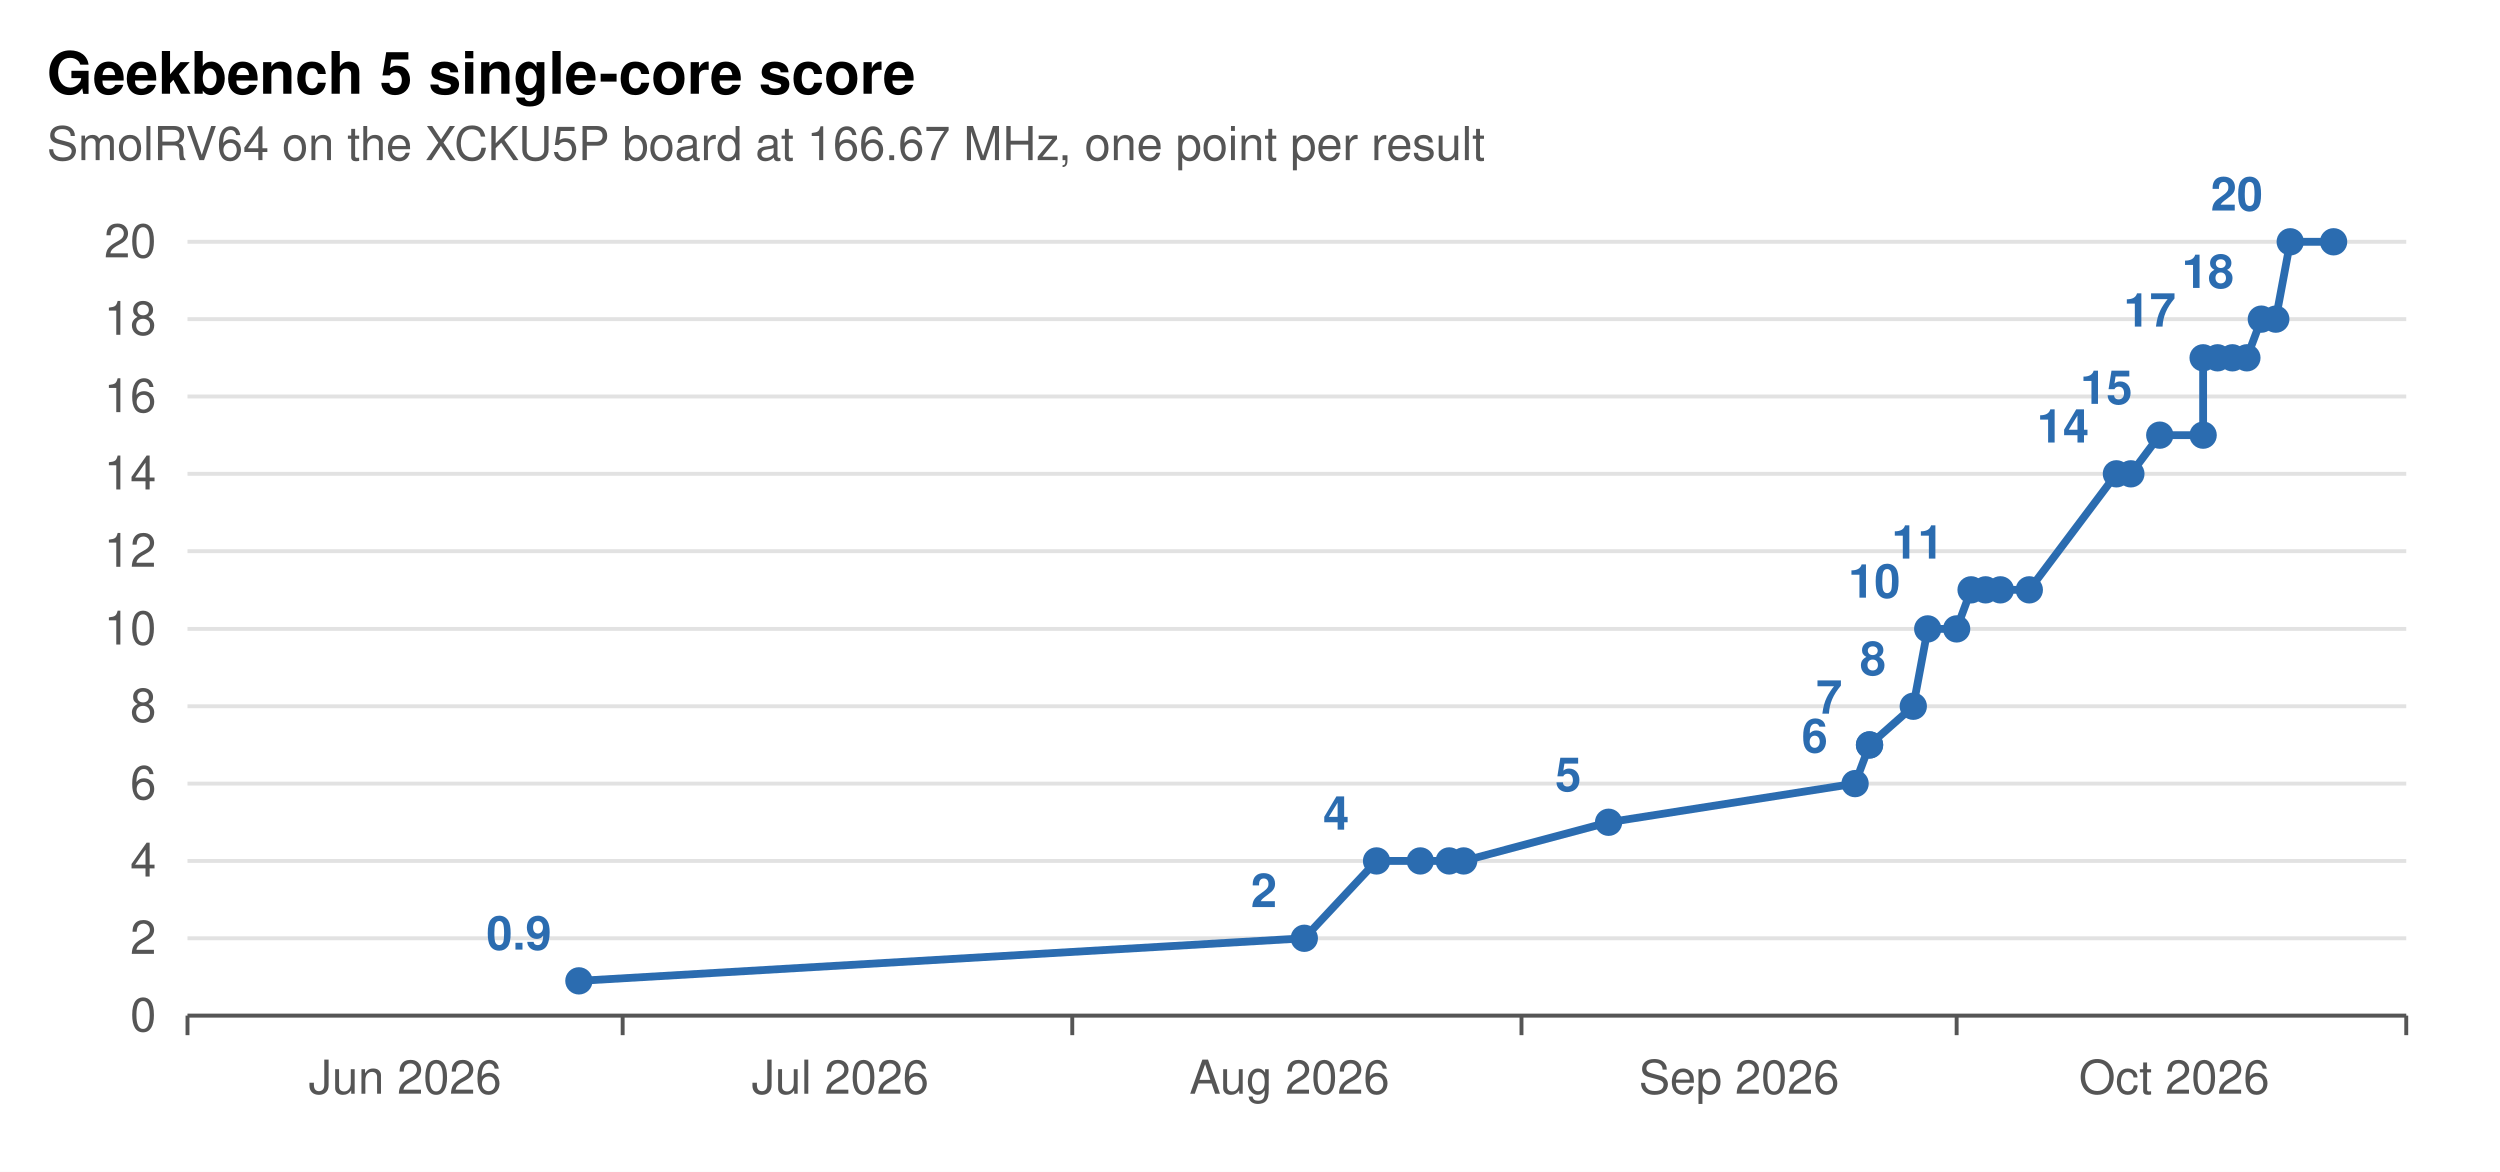
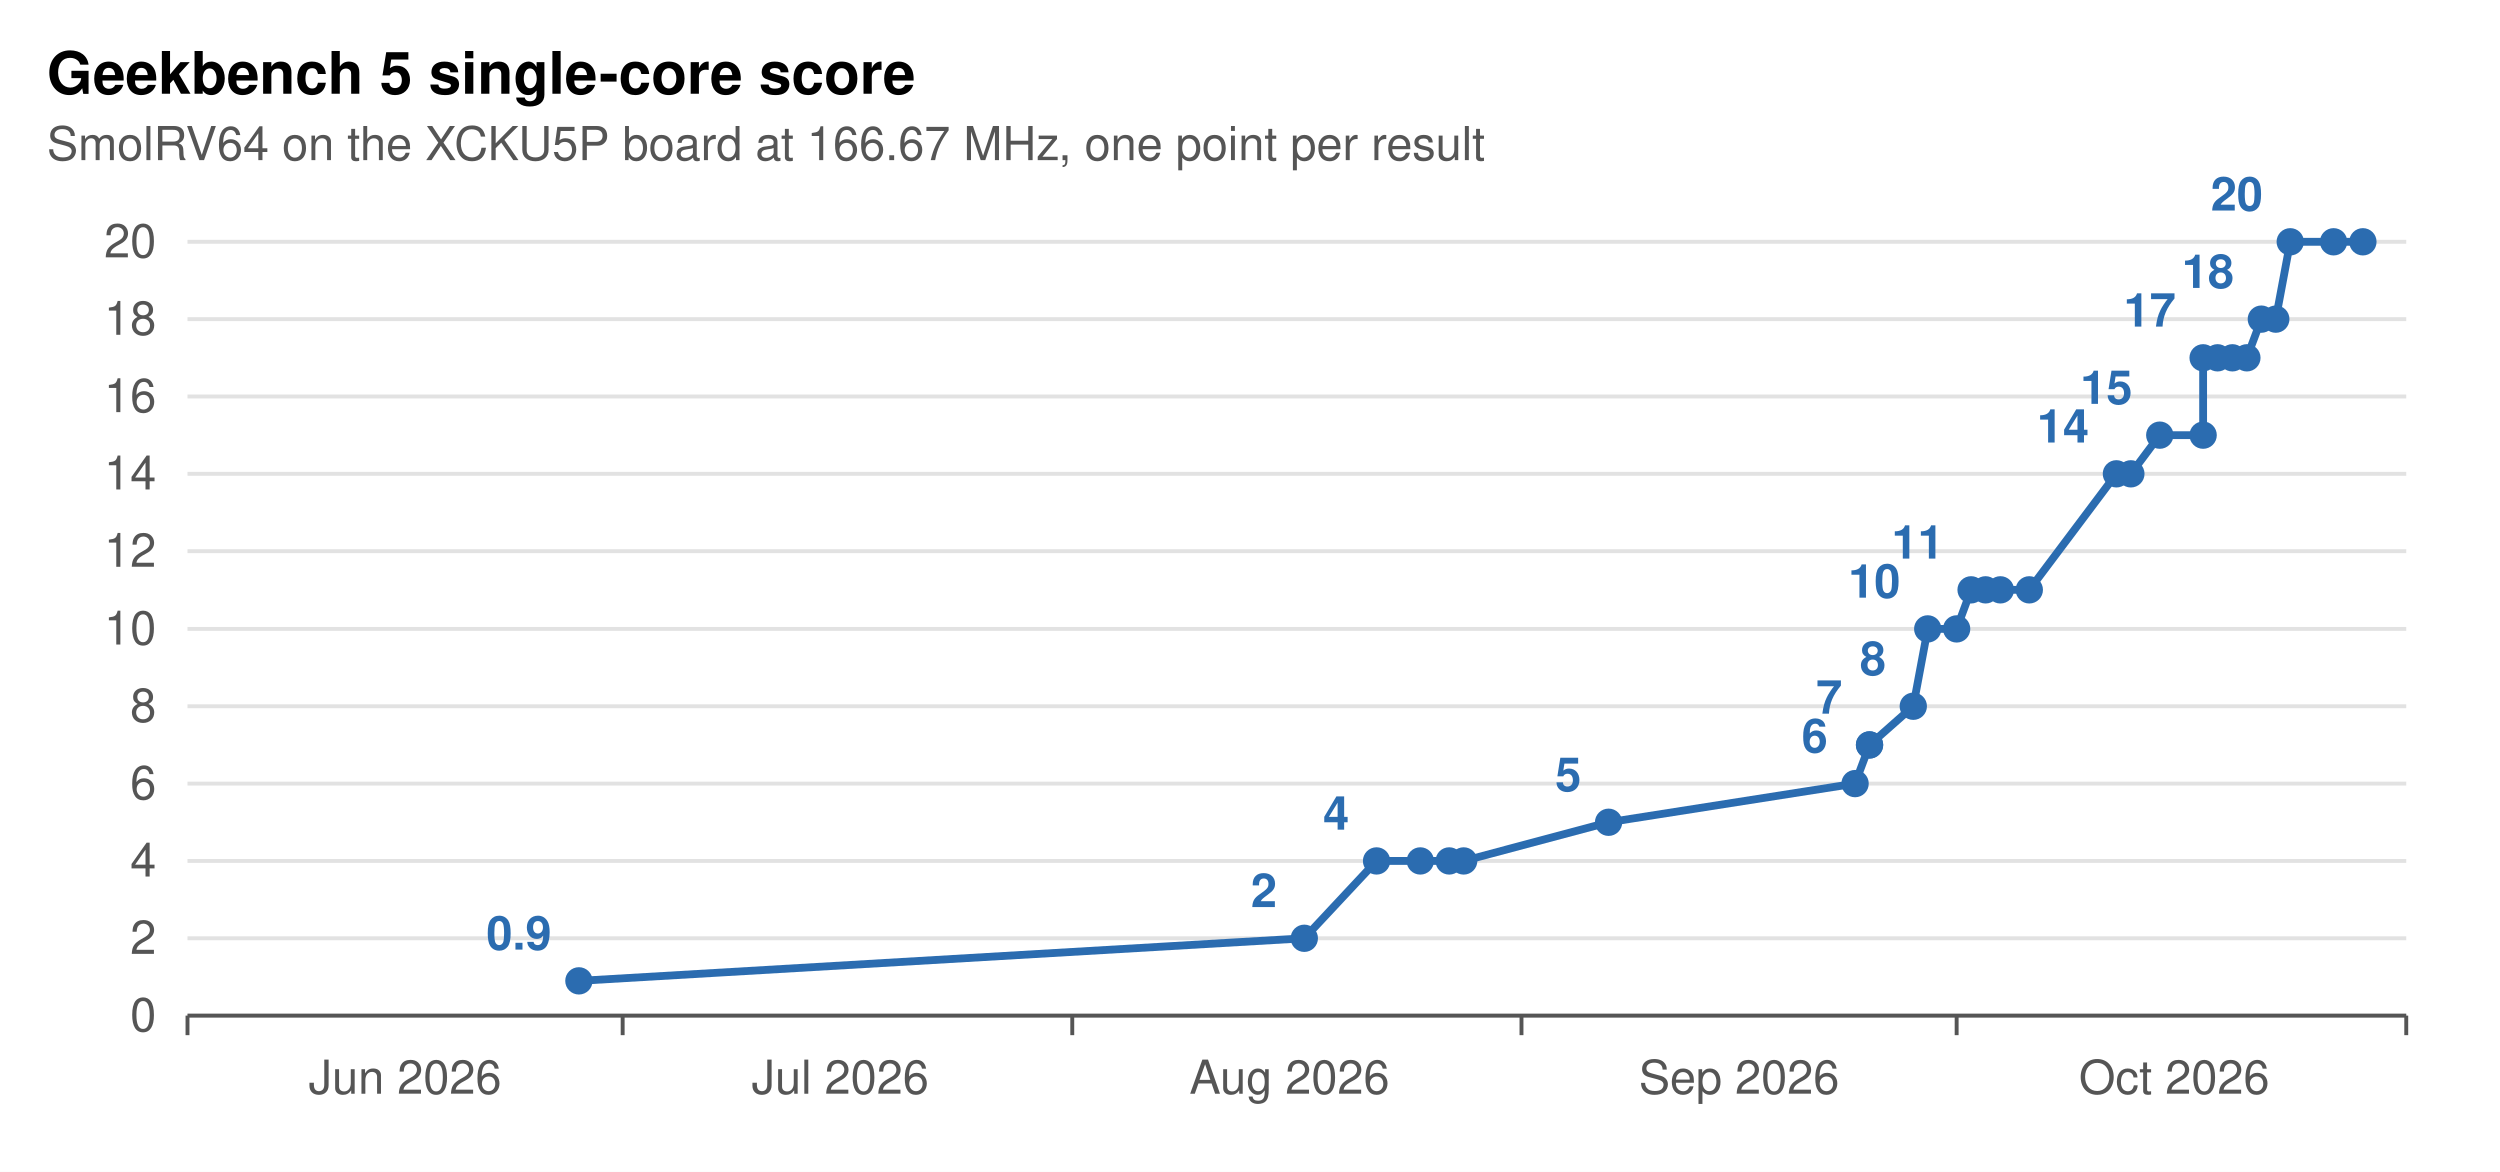
<svg xmlns="http://www.w3.org/2000/svg" width="640" height="300" viewBox="0 0 640 300" font-family="Helvetica, Arial, sans-serif" font-size="12">
  <rect width="640" height="300" fill="#ffffff" />
  <text x="12" y="24" font-size="15" font-weight="bold">Geekbench 5 single-core score</text>
  <text x="12" y="41" fill="#555">SmolRV64 on the XCKU5P board at 166.67 MHz, one point per result</text>
  <line x1="48" y1="260.0" x2="616" y2="260.0" stroke="#e2e2e2" stroke-width="1" />
  <text x="40" y="264.0" text-anchor="end" fill="#555">0</text>
  <line x1="48" y1="240.2" x2="616" y2="240.2" stroke="#e2e2e2" stroke-width="1" />
  <text x="40" y="244.2" text-anchor="end" fill="#555">2</text>
  <line x1="48" y1="220.4" x2="616" y2="220.4" stroke="#e2e2e2" stroke-width="1" />
  <text x="40" y="224.4" text-anchor="end" fill="#555">4</text>
  <line x1="48" y1="200.6" x2="616" y2="200.6" stroke="#e2e2e2" stroke-width="1" />
  <text x="40" y="204.6" text-anchor="end" fill="#555">6</text>
  <line x1="48" y1="180.8" x2="616" y2="180.8" stroke="#e2e2e2" stroke-width="1" />
  <text x="40" y="184.8" text-anchor="end" fill="#555">8</text>
  <line x1="48" y1="161.0" x2="616" y2="161.0" stroke="#e2e2e2" stroke-width="1" />
  <text x="40" y="165.0" text-anchor="end" fill="#555">10</text>
  <line x1="48" y1="141.1" x2="616" y2="141.1" stroke="#e2e2e2" stroke-width="1" />
  <text x="40" y="145.1" text-anchor="end" fill="#555">12</text>
  <line x1="48" y1="121.3" x2="616" y2="121.3" stroke="#e2e2e2" stroke-width="1" />
  <text x="40" y="125.3" text-anchor="end" fill="#555">14</text>
  <line x1="48" y1="101.5" x2="616" y2="101.5" stroke="#e2e2e2" stroke-width="1" />
  <text x="40" y="105.5" text-anchor="end" fill="#555">16</text>
  <line x1="48" y1="81.7" x2="616" y2="81.7" stroke="#e2e2e2" stroke-width="1" />
  <text x="40" y="85.7" text-anchor="end" fill="#555">18</text>
  <line x1="48" y1="61.9" x2="616" y2="61.9" stroke="#e2e2e2" stroke-width="1" />
  <text x="40" y="65.9" text-anchor="end" fill="#555">20</text>
  <line x1="48.0" y1="260" x2="48.0" y2="265" stroke="#555555" stroke-width="1" />
  <text x="103.7" y="280" text-anchor="middle" fill="#555">Jun 2026</text>
  <line x1="159.4" y1="260" x2="159.4" y2="265" stroke="#555555" stroke-width="1" />
  <text x="215.1" y="280" text-anchor="middle" fill="#555">Jul 2026</text>
  <line x1="274.5" y1="260" x2="274.5" y2="265" stroke="#555555" stroke-width="1" />
  <text x="330.1" y="280" text-anchor="middle" fill="#555">Aug 2026</text>
  <line x1="389.5" y1="260" x2="389.5" y2="265" stroke="#555555" stroke-width="1" />
  <text x="445.2" y="280" text-anchor="middle" fill="#555">Sep 2026</text>
  <line x1="500.9" y1="260" x2="500.9" y2="265" stroke="#555555" stroke-width="1" />
  <text x="556.6" y="280" text-anchor="middle" fill="#555">Oct 2026</text>
  <line x1="616.0" y1="260" x2="616.0" y2="265" stroke="#555555" stroke-width="1" />
  <line x1="48" y1="260" x2="616" y2="260" stroke="#555555" stroke-width="1" />
-   <path d="M 148.2 251.1 L 333.9 240.2 L 352.4 220.4 L 363.6 220.4 L 371.0 220.4 L 374.7 220.4 L 411.8 210.5 L 474.9 200.6 L 478.6 190.7 L 478.6 190.7 L 489.8 180.8 L 493.5 161.0 L 500.9 161.0 L 504.6 151.0 L 508.3 151.0 L 512.1 151.0 L 519.5 151.0 L 541.8 121.3 L 545.5 121.3 L 552.9 111.4 L 564.0 111.4 L 564.0 91.6 L 567.7 91.6 L 571.5 91.6 L 575.2 91.6 L 578.9 81.7 L 582.6 81.7 L 586.3 61.9 L 597.4 61.9" fill="none" stroke="#2b6cb0" stroke-width="2" />
+   <path d="M 148.2 251.1 L 333.9 240.2 L 352.4 220.4 L 363.6 220.4 L 371.0 220.4 L 374.7 220.4 L 411.8 210.5 L 474.9 200.6 L 478.6 190.7 L 478.6 190.7 L 489.8 180.8 L 493.5 161.0 L 500.9 161.0 L 504.6 151.0 L 508.3 151.0 L 512.1 151.0 L 519.5 151.0 L 541.8 121.3 L 545.5 121.3 L 552.9 111.4 L 564.0 111.4 L 564.0 91.6 L 567.7 91.6 L 571.5 91.6 L 575.2 91.6 L 578.9 81.7 L 582.6 81.7 L 586.3 61.9 L 597.4 61.9 L 604.9 61.9" fill="none" stroke="#2b6cb0" stroke-width="2" />
  <circle cx="148.2" cy="251.1" r="3.5" fill="#2b6cb0" />
  <text x="141.2" y="243.1" text-anchor="end" font-weight="bold" fill="#2b6cb0">0.9</text>
  <circle cx="333.9" cy="240.2" r="3.5" fill="#2b6cb0" />
  <text x="326.9" y="232.2" text-anchor="end" font-weight="bold" fill="#2b6cb0">2</text>
  <circle cx="352.4" cy="220.4" r="3.5" fill="#2b6cb0" />
  <text x="345.4" y="212.4" text-anchor="end" font-weight="bold" fill="#2b6cb0">4</text>
  <circle cx="363.6" cy="220.4" r="3.5" fill="#2b6cb0" />
  <circle cx="371.0" cy="220.4" r="3.5" fill="#2b6cb0" />
  <circle cx="374.7" cy="220.4" r="3.5" fill="#2b6cb0" />
  <circle cx="411.8" cy="210.5" r="3.5" fill="#2b6cb0" />
  <text x="404.8" y="202.5" text-anchor="end" font-weight="bold" fill="#2b6cb0">5</text>
  <circle cx="474.9" cy="200.6" r="3.5" fill="#2b6cb0" />
  <text x="467.9" y="192.6" text-anchor="end" font-weight="bold" fill="#2b6cb0">6</text>
  <circle cx="478.6" cy="190.7" r="3.5" fill="#2b6cb0" />
  <text x="471.6" y="182.7" text-anchor="end" font-weight="bold" fill="#2b6cb0">7</text>
  <circle cx="478.6" cy="190.7" r="3.5" fill="#2b6cb0" />
  <circle cx="489.8" cy="180.8" r="3.5" fill="#2b6cb0" />
  <text x="482.8" y="172.8" text-anchor="end" font-weight="bold" fill="#2b6cb0">8</text>
  <circle cx="493.5" cy="161.0" r="3.5" fill="#2b6cb0" />
  <text x="486.5" y="153.0" text-anchor="end" font-weight="bold" fill="#2b6cb0">10</text>
  <circle cx="500.9" cy="161.0" r="3.5" fill="#2b6cb0" />
  <circle cx="504.6" cy="151.0" r="3.5" fill="#2b6cb0" />
  <text x="497.6" y="143.0" text-anchor="end" font-weight="bold" fill="#2b6cb0">11</text>
  <circle cx="508.3" cy="151.0" r="3.5" fill="#2b6cb0" />
  <circle cx="512.1" cy="151.0" r="3.5" fill="#2b6cb0" />
  <circle cx="519.5" cy="151.0" r="3.5" fill="#2b6cb0" />
  <circle cx="541.8" cy="121.3" r="3.5" fill="#2b6cb0" />
  <text x="534.8" y="113.3" text-anchor="end" font-weight="bold" fill="#2b6cb0">14</text>
  <circle cx="545.5" cy="121.3" r="3.5" fill="#2b6cb0" />
  <circle cx="552.9" cy="111.4" r="3.5" fill="#2b6cb0" />
  <text x="545.9" y="103.4" text-anchor="end" font-weight="bold" fill="#2b6cb0">15</text>
  <circle cx="564.0" cy="111.4" r="3.5" fill="#2b6cb0" />
  <circle cx="564.0" cy="91.6" r="3.5" fill="#2b6cb0" />
  <text x="557.0" y="83.6" text-anchor="end" font-weight="bold" fill="#2b6cb0">17</text>
  <circle cx="567.7" cy="91.6" r="3.5" fill="#2b6cb0" />
  <circle cx="571.5" cy="91.6" r="3.5" fill="#2b6cb0" />
  <circle cx="575.2" cy="91.6" r="3.5" fill="#2b6cb0" />
  <circle cx="578.9" cy="81.7" r="3.5" fill="#2b6cb0" />
  <text x="571.9" y="73.7" text-anchor="end" font-weight="bold" fill="#2b6cb0">18</text>
  <circle cx="582.6" cy="81.7" r="3.5" fill="#2b6cb0" />
  <circle cx="586.3" cy="61.9" r="3.5" fill="#2b6cb0" />
  <text x="579.3" y="53.9" text-anchor="end" font-weight="bold" fill="#2b6cb0">20</text>
  <circle cx="597.4" cy="61.9" r="3.5" fill="#2b6cb0" />
+   <circle cx="604.9" cy="61.9" r="3.5" fill="#2b6cb0" />
</svg>
